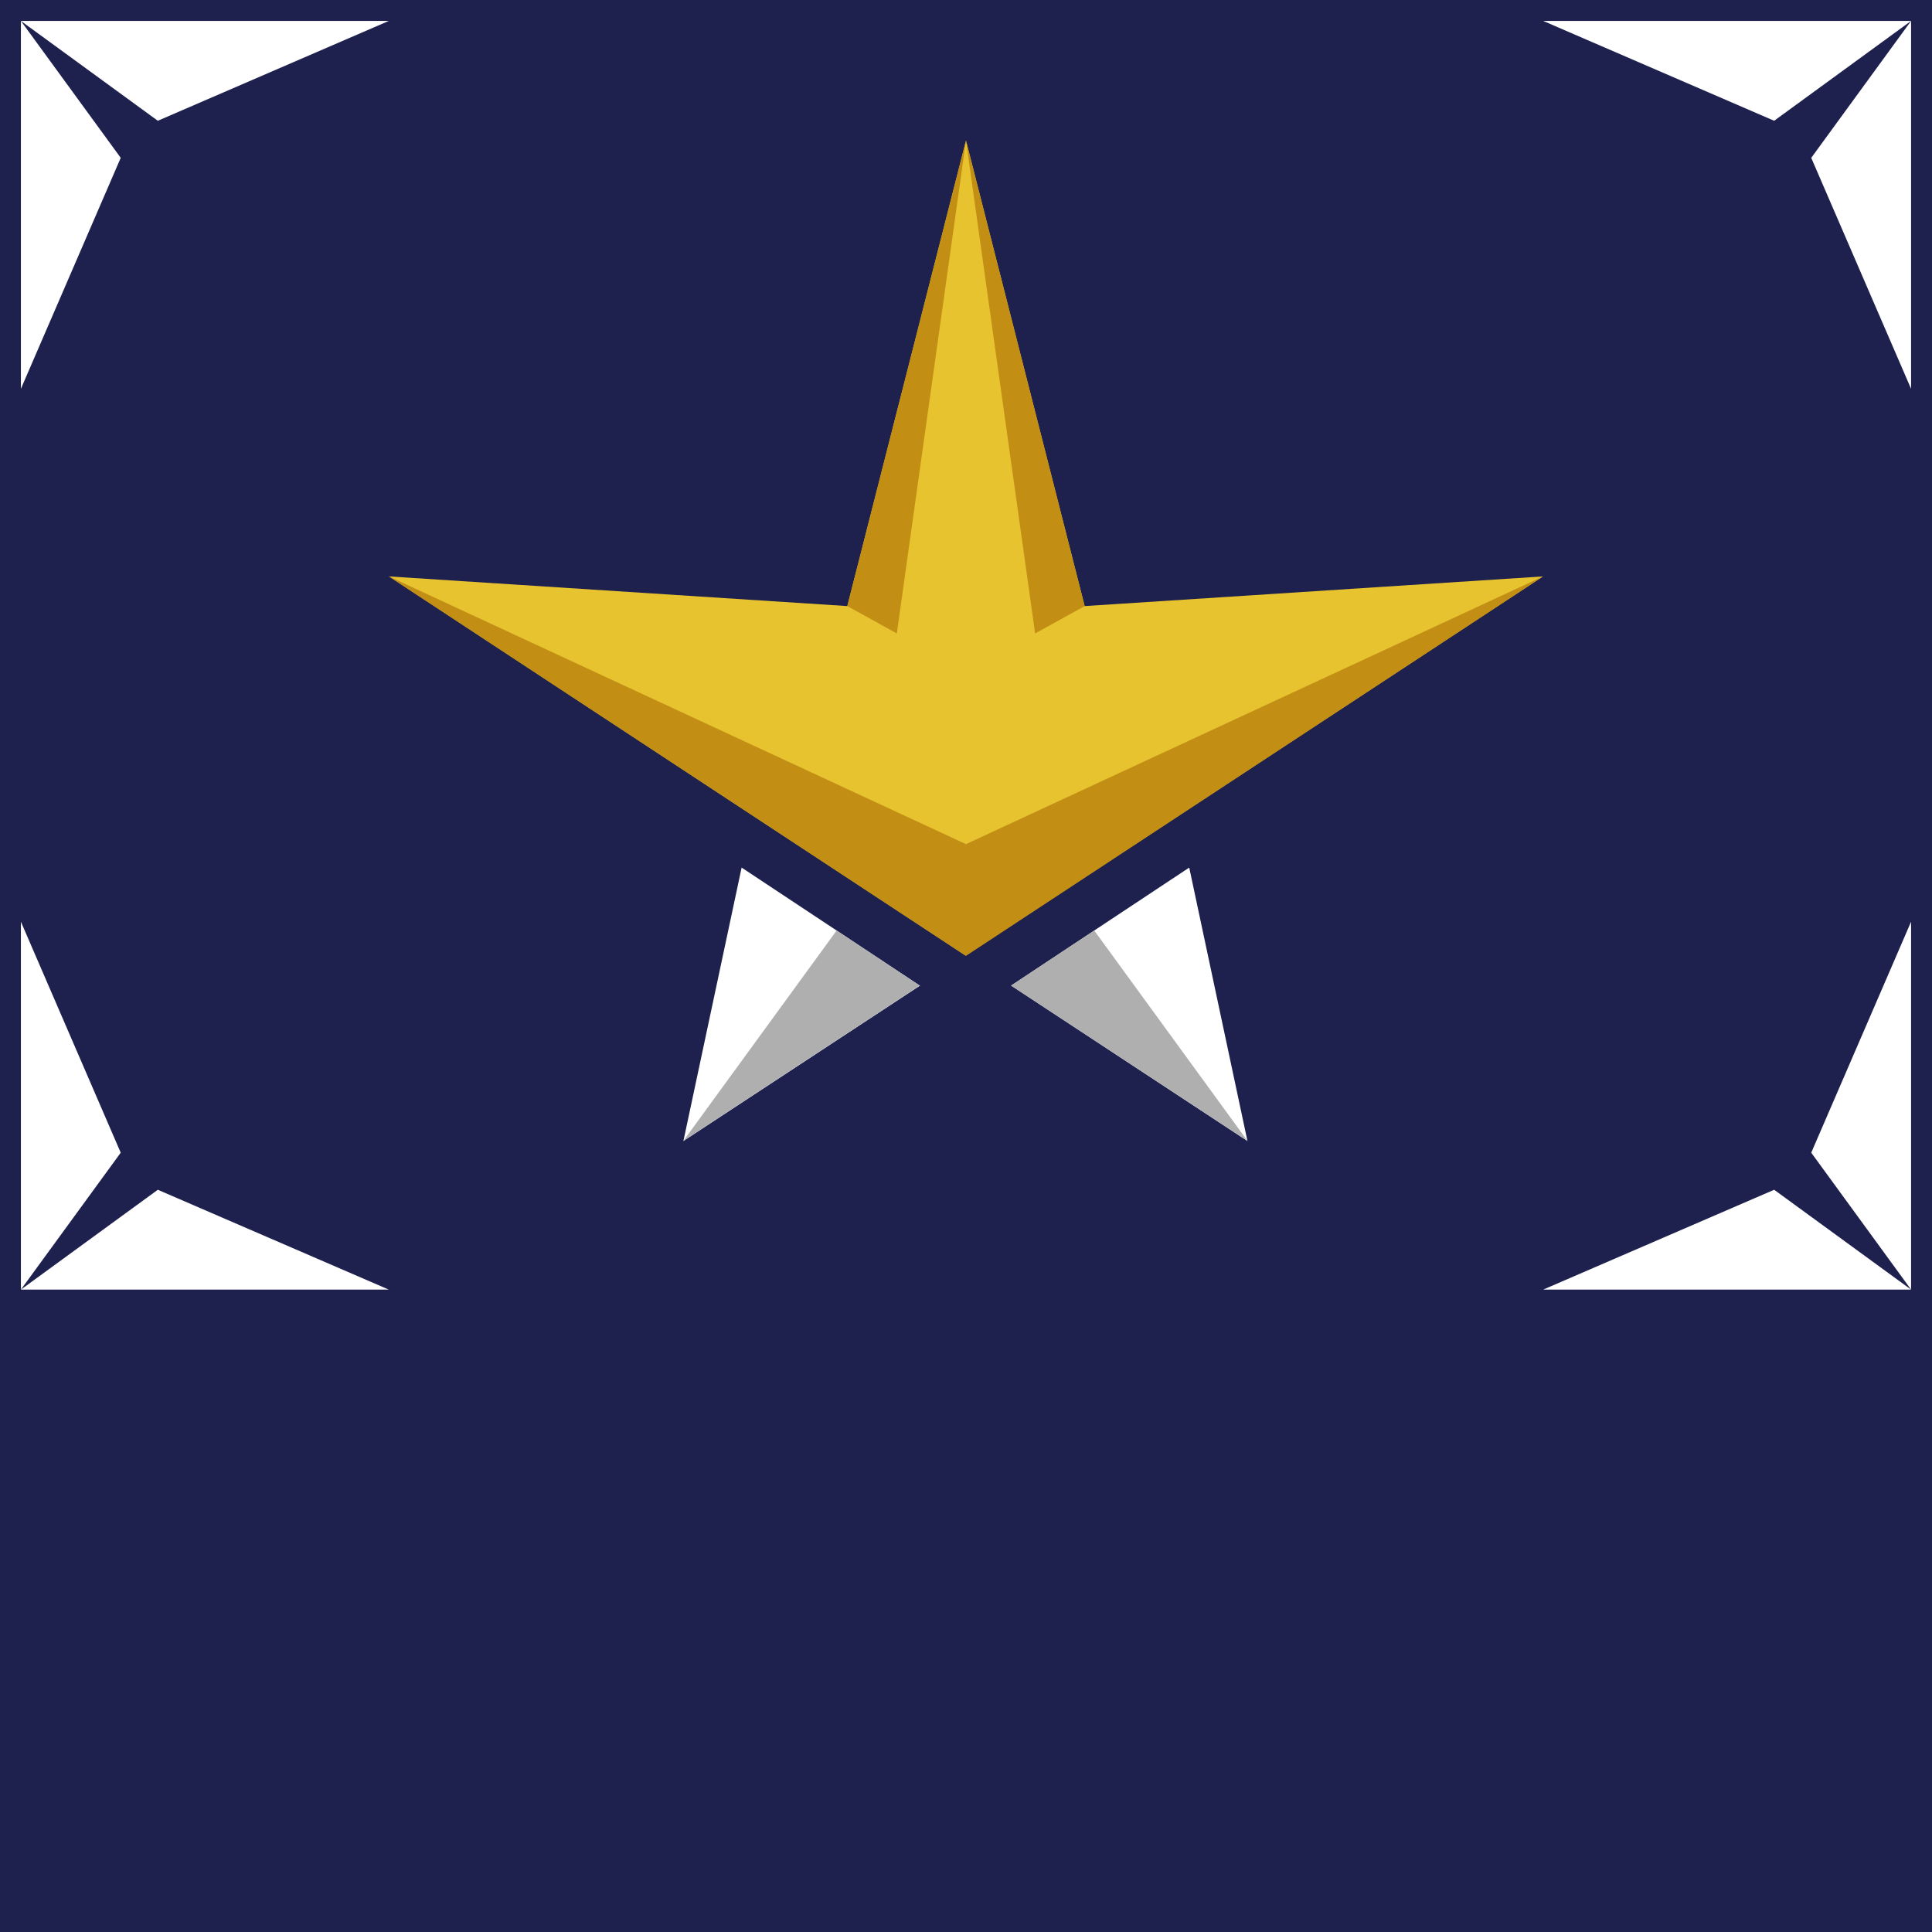
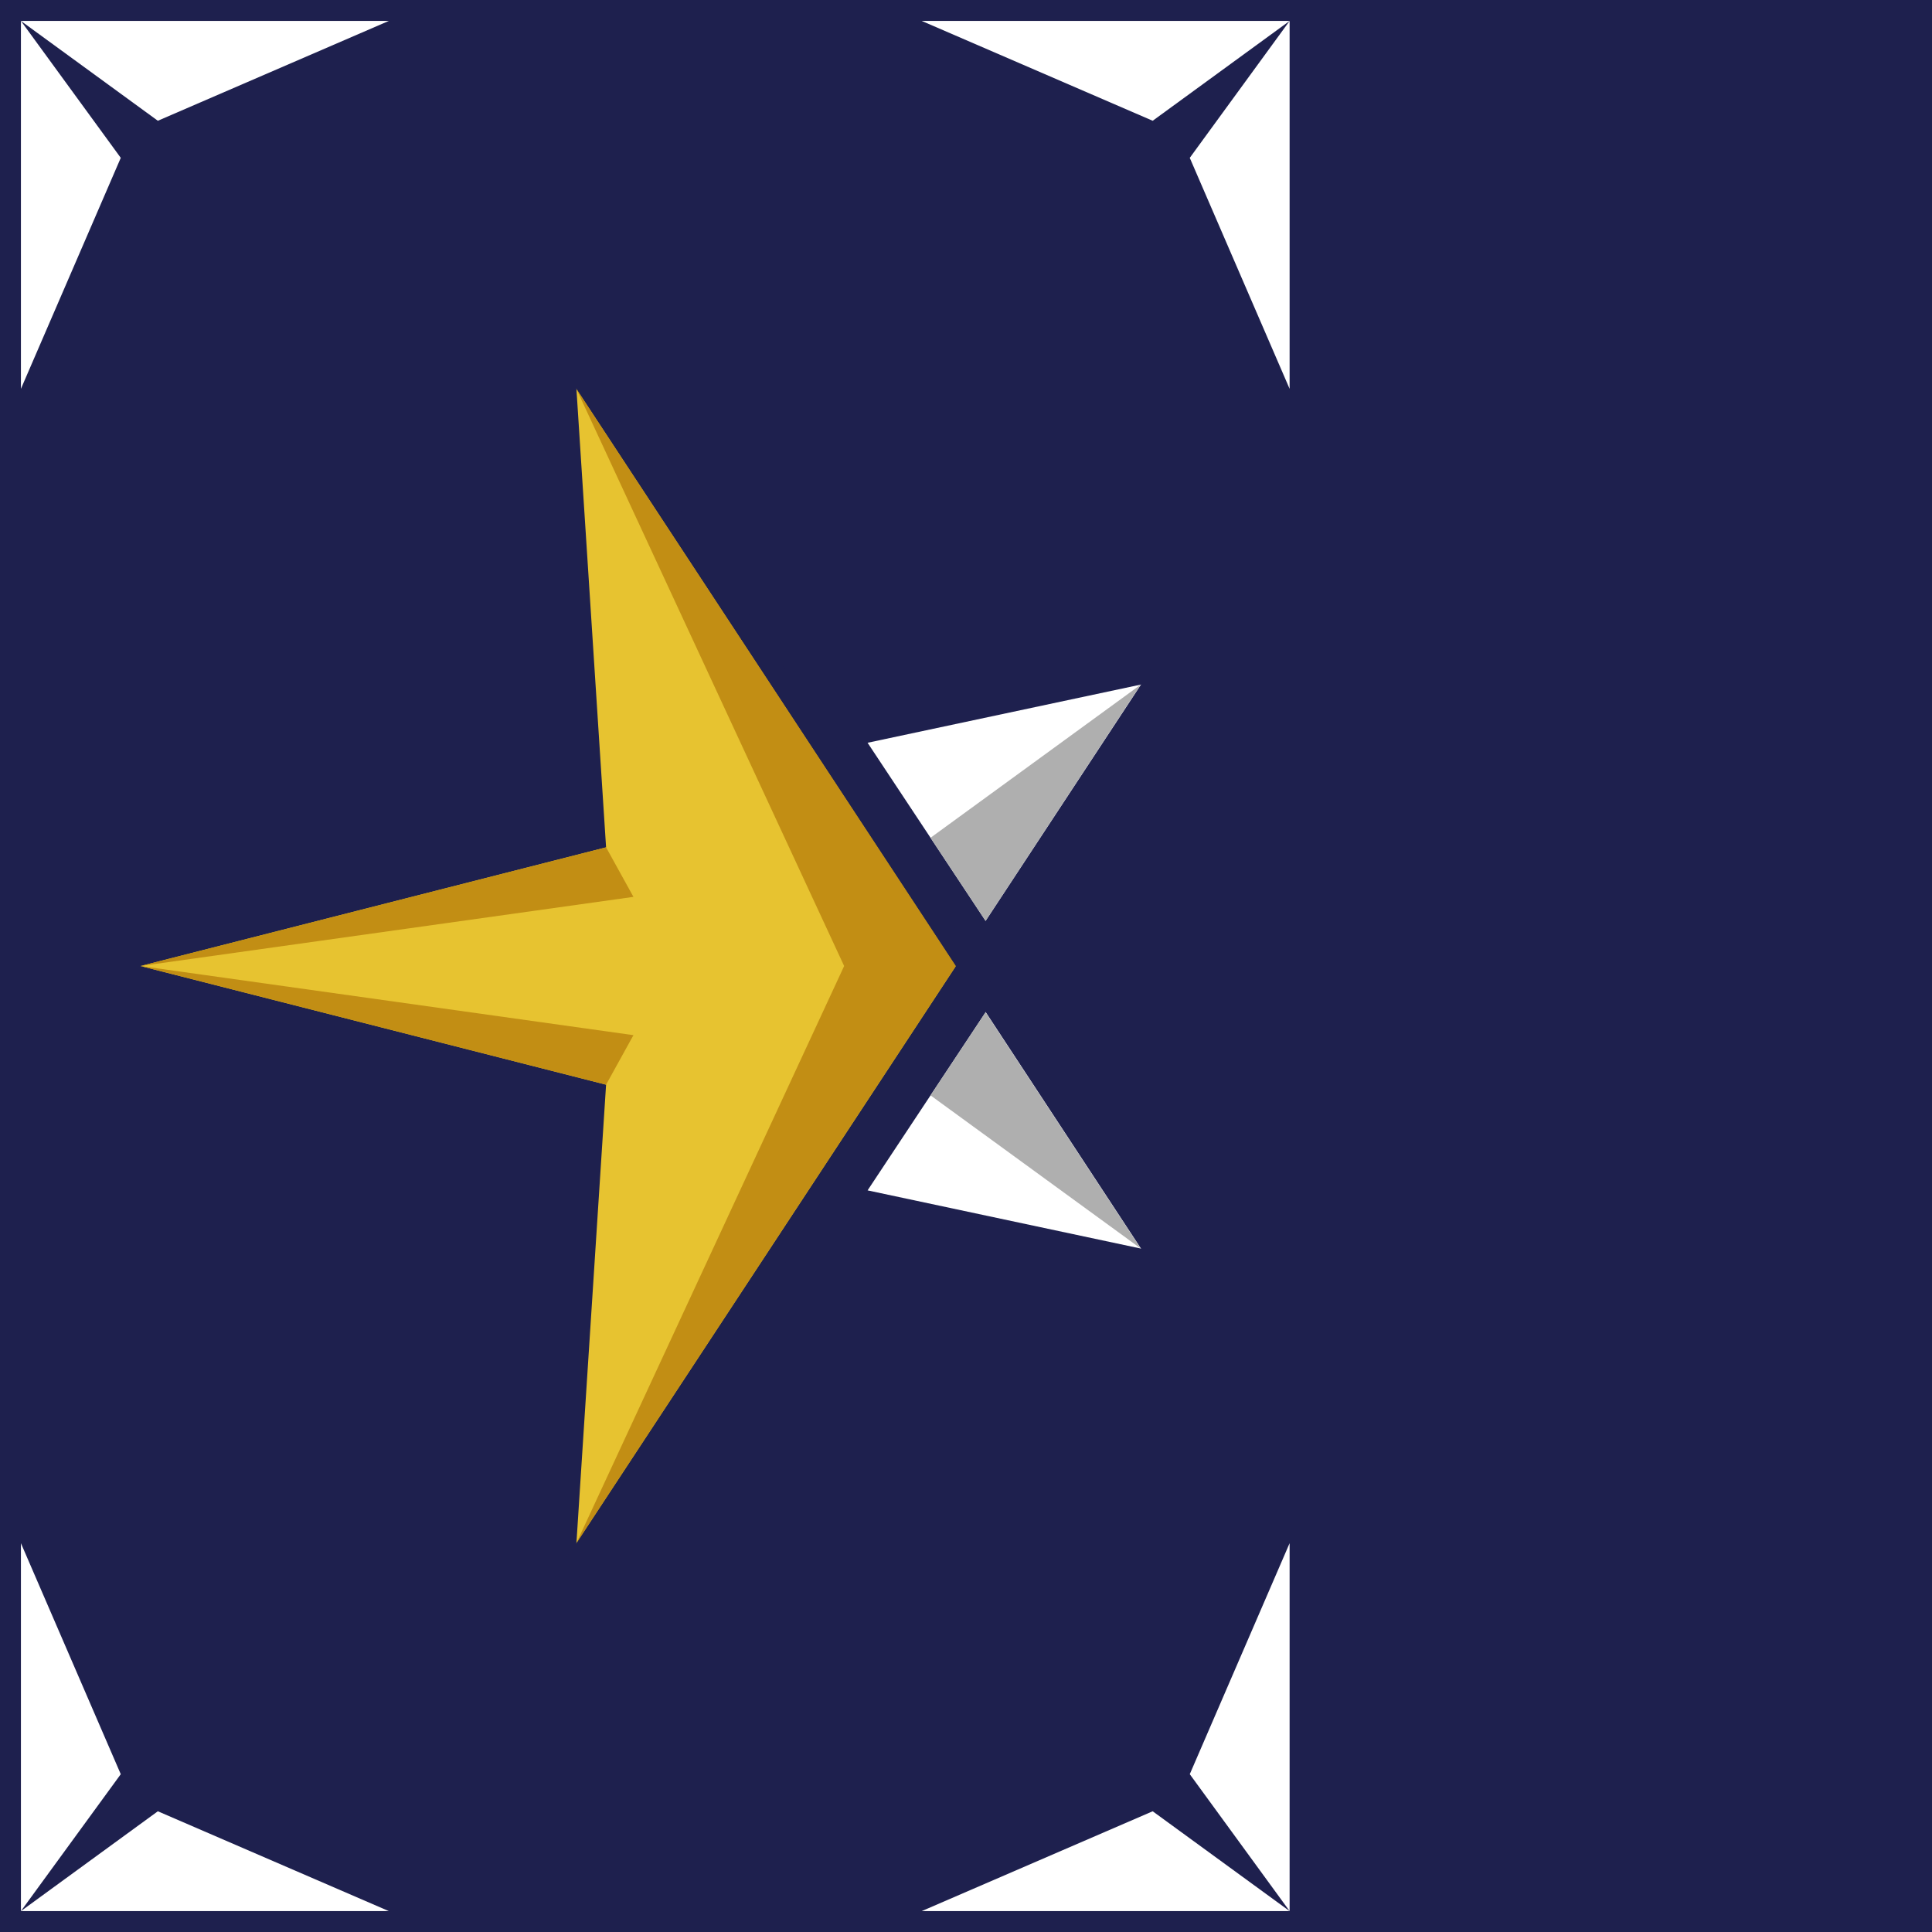
<svg xmlns="http://www.w3.org/2000/svg" width="184.609mm" height="184.609mm" viewBox="0 0 184.609 184.609" version="1.1" id="svg5" xml:space="preserve">
  <defs id="defs2" />
  <g id="layer1" transform="translate(-5.268346,-62.39842)">
-     <rect style="fill:#1e204e;fill-opacity:1;stroke:none;stroke-width:6.654;stroke-linecap:square;stroke-dasharray:none;stroke-opacity:1" id="rect12766" width="184.609" height="184.609" x="5.268" y="62.398" />
-     <rect style="fill:#1e204e;fill-opacity:1;stroke:#1e204e;stroke-width:4;stroke-linecap:square;stroke-dasharray:none;stroke-opacity:1" id="rect246" width="121.226" height="180.613" x="-185.624" y="7.265" transform="rotate(-90)" />
    <path style="display:none;fill:#ffffff;fill-opacity:1;stroke:none;stroke-width:2;stroke-linecap:square" id="path3243" d="m 122.541,-15.554 45.91,0.562 8.995,-45.023 13.652,43.836 45.599,-5.358 L 199.225,4.993 218.412,46.705 181.601,19.265 147.859,50.402 162.581,6.913 Z" transform="rotate(75,57.95777,8.151378)" />
-     <g id="g5550" transform="translate(8.6489296e-5,11.42225)">
+     <rect style="fill:#1e204e;fill-opacity:1;stroke:none;stroke-width:6.891;stroke-linecap:square;stroke-dasharray:none;stroke-opacity:1" id="rect12766" width="184.609" height="198" x="-247.007" y="5.268" transform="rotate(-90)" />
+     <rect style="fill:#1e204e;fill-opacity:1;stroke:#1e204e;stroke-width:4;stroke-linecap:square;stroke-dasharray:none;stroke-opacity:1" id="rect246" width="121.226" height="180.613" x="-128.494" y="-245.011" transform="scale(-1)" />
+     <g id="g5550" transform="rotate(-90,103.2839,148.9917)">
      <path style="fill:#e7c330;fill-opacity:1;stroke:none;stroke-width:2;stroke-linecap:square;stroke-dasharray:none;stroke-opacity:1" d="m 40.415,105.925 57.157,37.863 57.157,-37.863 -45.817,2.964 L 97.571,64.398 86.232,108.889 Z" id="path4025" />
      <path style="fill:#ffffff;fill-opacity:1;stroke:none;stroke-width:3;stroke-linecap:square;stroke-dasharray:none;stroke-opacity:1" d="m 100.746,145.905 24.016,15.49 -5.859,-27.518 z" id="path5304" />
      <path style="fill:#ffffff;fill-opacity:1;stroke:none;stroke-width:3;stroke-linecap:square;stroke-dasharray:none;stroke-opacity:1" d="m 94.29,145.905 -24.016,15.49 5.859,-27.518 z" id="path5306" />
      <path style="fill:none;fill-opacity:1;stroke:#1e204e;stroke-width:2;stroke-linecap:square;stroke-dasharray:none;stroke-opacity:1" d="M 40.415,105.925 124.762,161.395" id="path5541" />
      <path style="fill:none;fill-opacity:1;stroke:#1e204e;stroke-width:2;stroke-linecap:square;stroke-dasharray:none;stroke-opacity:1" d="M 154.728,105.925 70.274,161.395" id="path5543" />
    </g>
-     <g id="g7116">
+     <g id="g7116" transform="rotate(-90,97.57284,154.7029)">
      <path style="fill:#ffffff;fill-opacity:1;stroke:none;stroke-width:5;stroke-linecap:square;stroke-dasharray:none;stroke-opacity:1" d="M 7.265,64.398 20.348,73.938 42.419,64.398 Z" id="path5658" />
      <path style="fill:#ffffff;fill-opacity:1;stroke:none;stroke-width:5;stroke-linecap:square;stroke-dasharray:none;stroke-opacity:1" d="M 7.265,64.398 16.804,77.481 7.265,99.552 Z" id="path5660" />
    </g>
-     <g id="g7122" transform="matrix(-1,0,0,1,195.1425,2.4121094e-7)">
+     <g id="g7122" transform="matrix(0,1,1,0,-57.13008,57.13328)">
      <path style="fill:#ffffff;fill-opacity:1;stroke:none;stroke-width:5;stroke-linecap:square;stroke-dasharray:none;stroke-opacity:1" d="M 7.265,64.398 20.348,73.938 42.419,64.398 Z" id="path7118" />
      <path style="fill:#ffffff;fill-opacity:1;stroke:none;stroke-width:5;stroke-linecap:square;stroke-dasharray:none;stroke-opacity:1" d="M 7.265,64.398 16.804,77.481 7.265,99.552 Z" id="path7120" />
    </g>
-     <g id="g7128" transform="rotate(180,97.57124,125.0114)">
+     <g id="g7128" transform="rotate(90,67.87974,125.013)">
      <path style="fill:#ffffff;fill-opacity:1;stroke:none;stroke-width:5;stroke-linecap:square;stroke-dasharray:none;stroke-opacity:1" d="M 7.265,64.398 20.348,73.938 42.419,64.398 Z" id="path7124" />
      <path style="fill:#ffffff;fill-opacity:1;stroke:none;stroke-width:5;stroke-linecap:square;stroke-dasharray:none;stroke-opacity:1" d="M 7.265,64.398 16.804,77.481 7.265,99.552 Z" id="path7126" />
    </g>
-     <g id="g7134" transform="matrix(1,0,0,-1,1.4555664e-7,250.0228)">
+     <g id="g7134" transform="matrix(0,-1,-1,0,192.8928,252.2758)">
      <path style="fill:#ffffff;fill-opacity:1;stroke:none;stroke-width:5;stroke-linecap:square;stroke-dasharray:none;stroke-opacity:1" d="M 7.265,64.398 20.348,73.938 42.419,64.398 Z" id="path7130" />
      <path style="fill:#ffffff;fill-opacity:1;stroke:none;stroke-width:5;stroke-linecap:square;stroke-dasharray:none;stroke-opacity:1" d="M 7.265,64.398 16.804,77.481 7.265,99.552 Z" id="path7132" />
    </g>
-     <path style="fill:#c28e14;fill-opacity:1;stroke:none;stroke-width:5;stroke-linecap:square;stroke-dasharray:none;stroke-opacity:1" d="m 42.431,117.478 55.14,36.253 v -10.672 z" id="path7160" />
-     <path style="fill:#c28e14;fill-opacity:1;stroke:none;stroke-width:5;stroke-linecap:square;stroke-dasharray:none;stroke-opacity:1" d="M 152.711,117.478 97.571,153.731 V 143.058 Z" id="path7378" />
-     <path style="fill:#afafaf;fill-opacity:1;stroke:none;stroke-width:5;stroke-linecap:square;stroke-dasharray:none;stroke-opacity:1" d="M 93.152,156.573 70.574,171.406 85.211,151.313 Z" id="path7380" />
-     <path style="fill:#afafaf;fill-opacity:1;stroke:none;stroke-width:5;stroke-linecap:square;stroke-dasharray:none;stroke-opacity:1" d="m 101.884,156.573 22.578,14.832 -14.637,-20.093 z" id="path8192" />
-     <path style="fill:#c28e14;fill-opacity:1;stroke:none;stroke-width:5;stroke-linecap:square;stroke-dasharray:none;stroke-opacity:1" d="m 97.571,75.821 -11.339,44.491 4.732,2.614 z" id="path10400" />
-     <path style="fill:#c28e14;fill-opacity:1;stroke:none;stroke-width:5;stroke-linecap:square;stroke-dasharray:none;stroke-opacity:1" d="m 97.571,75.821 11.339,44.491 -4.732,2.614 z" id="path10471" />
+     <path style="fill:#c28e14;fill-opacity:1;stroke:none;stroke-width:5;stroke-linecap:square;stroke-dasharray:none;stroke-opacity:1" d="m 60.348,209.845 36.253,-55.14 h -10.672 z" id="path7160" />
+     <path style="fill:#c28e14;fill-opacity:1;stroke:none;stroke-width:5;stroke-linecap:square;stroke-dasharray:none;stroke-opacity:1" d="m 60.348,99.565 36.253,55.14 h -10.672 z" id="path7378" />
+     <path style="fill:#afafaf;fill-opacity:1;stroke:none;stroke-width:5;stroke-linecap:square;stroke-dasharray:none;stroke-opacity:1" d="M 99.443,159.124 114.275,181.701 94.183,167.065 Z" id="path7380" />
+     <path style="fill:#afafaf;fill-opacity:1;stroke:none;stroke-width:5;stroke-linecap:square;stroke-dasharray:none;stroke-opacity:1" d="M 99.443,150.392 114.275,127.814 94.183,142.451 Z" id="path8192" />
+     <path style="fill:#c28e14;fill-opacity:1;stroke:none;stroke-width:5;stroke-linecap:square;stroke-dasharray:none;stroke-opacity:1" d="m 18.691,154.704 44.491,11.339 2.614,-4.732 z" id="path10400" />
+     <path style="fill:#c28e14;fill-opacity:1;stroke:none;stroke-width:5;stroke-linecap:square;stroke-dasharray:none;stroke-opacity:1" d="m 18.691,154.704 44.491,-11.339 2.614,4.732 z" id="path10471" />
  </g>
</svg>
